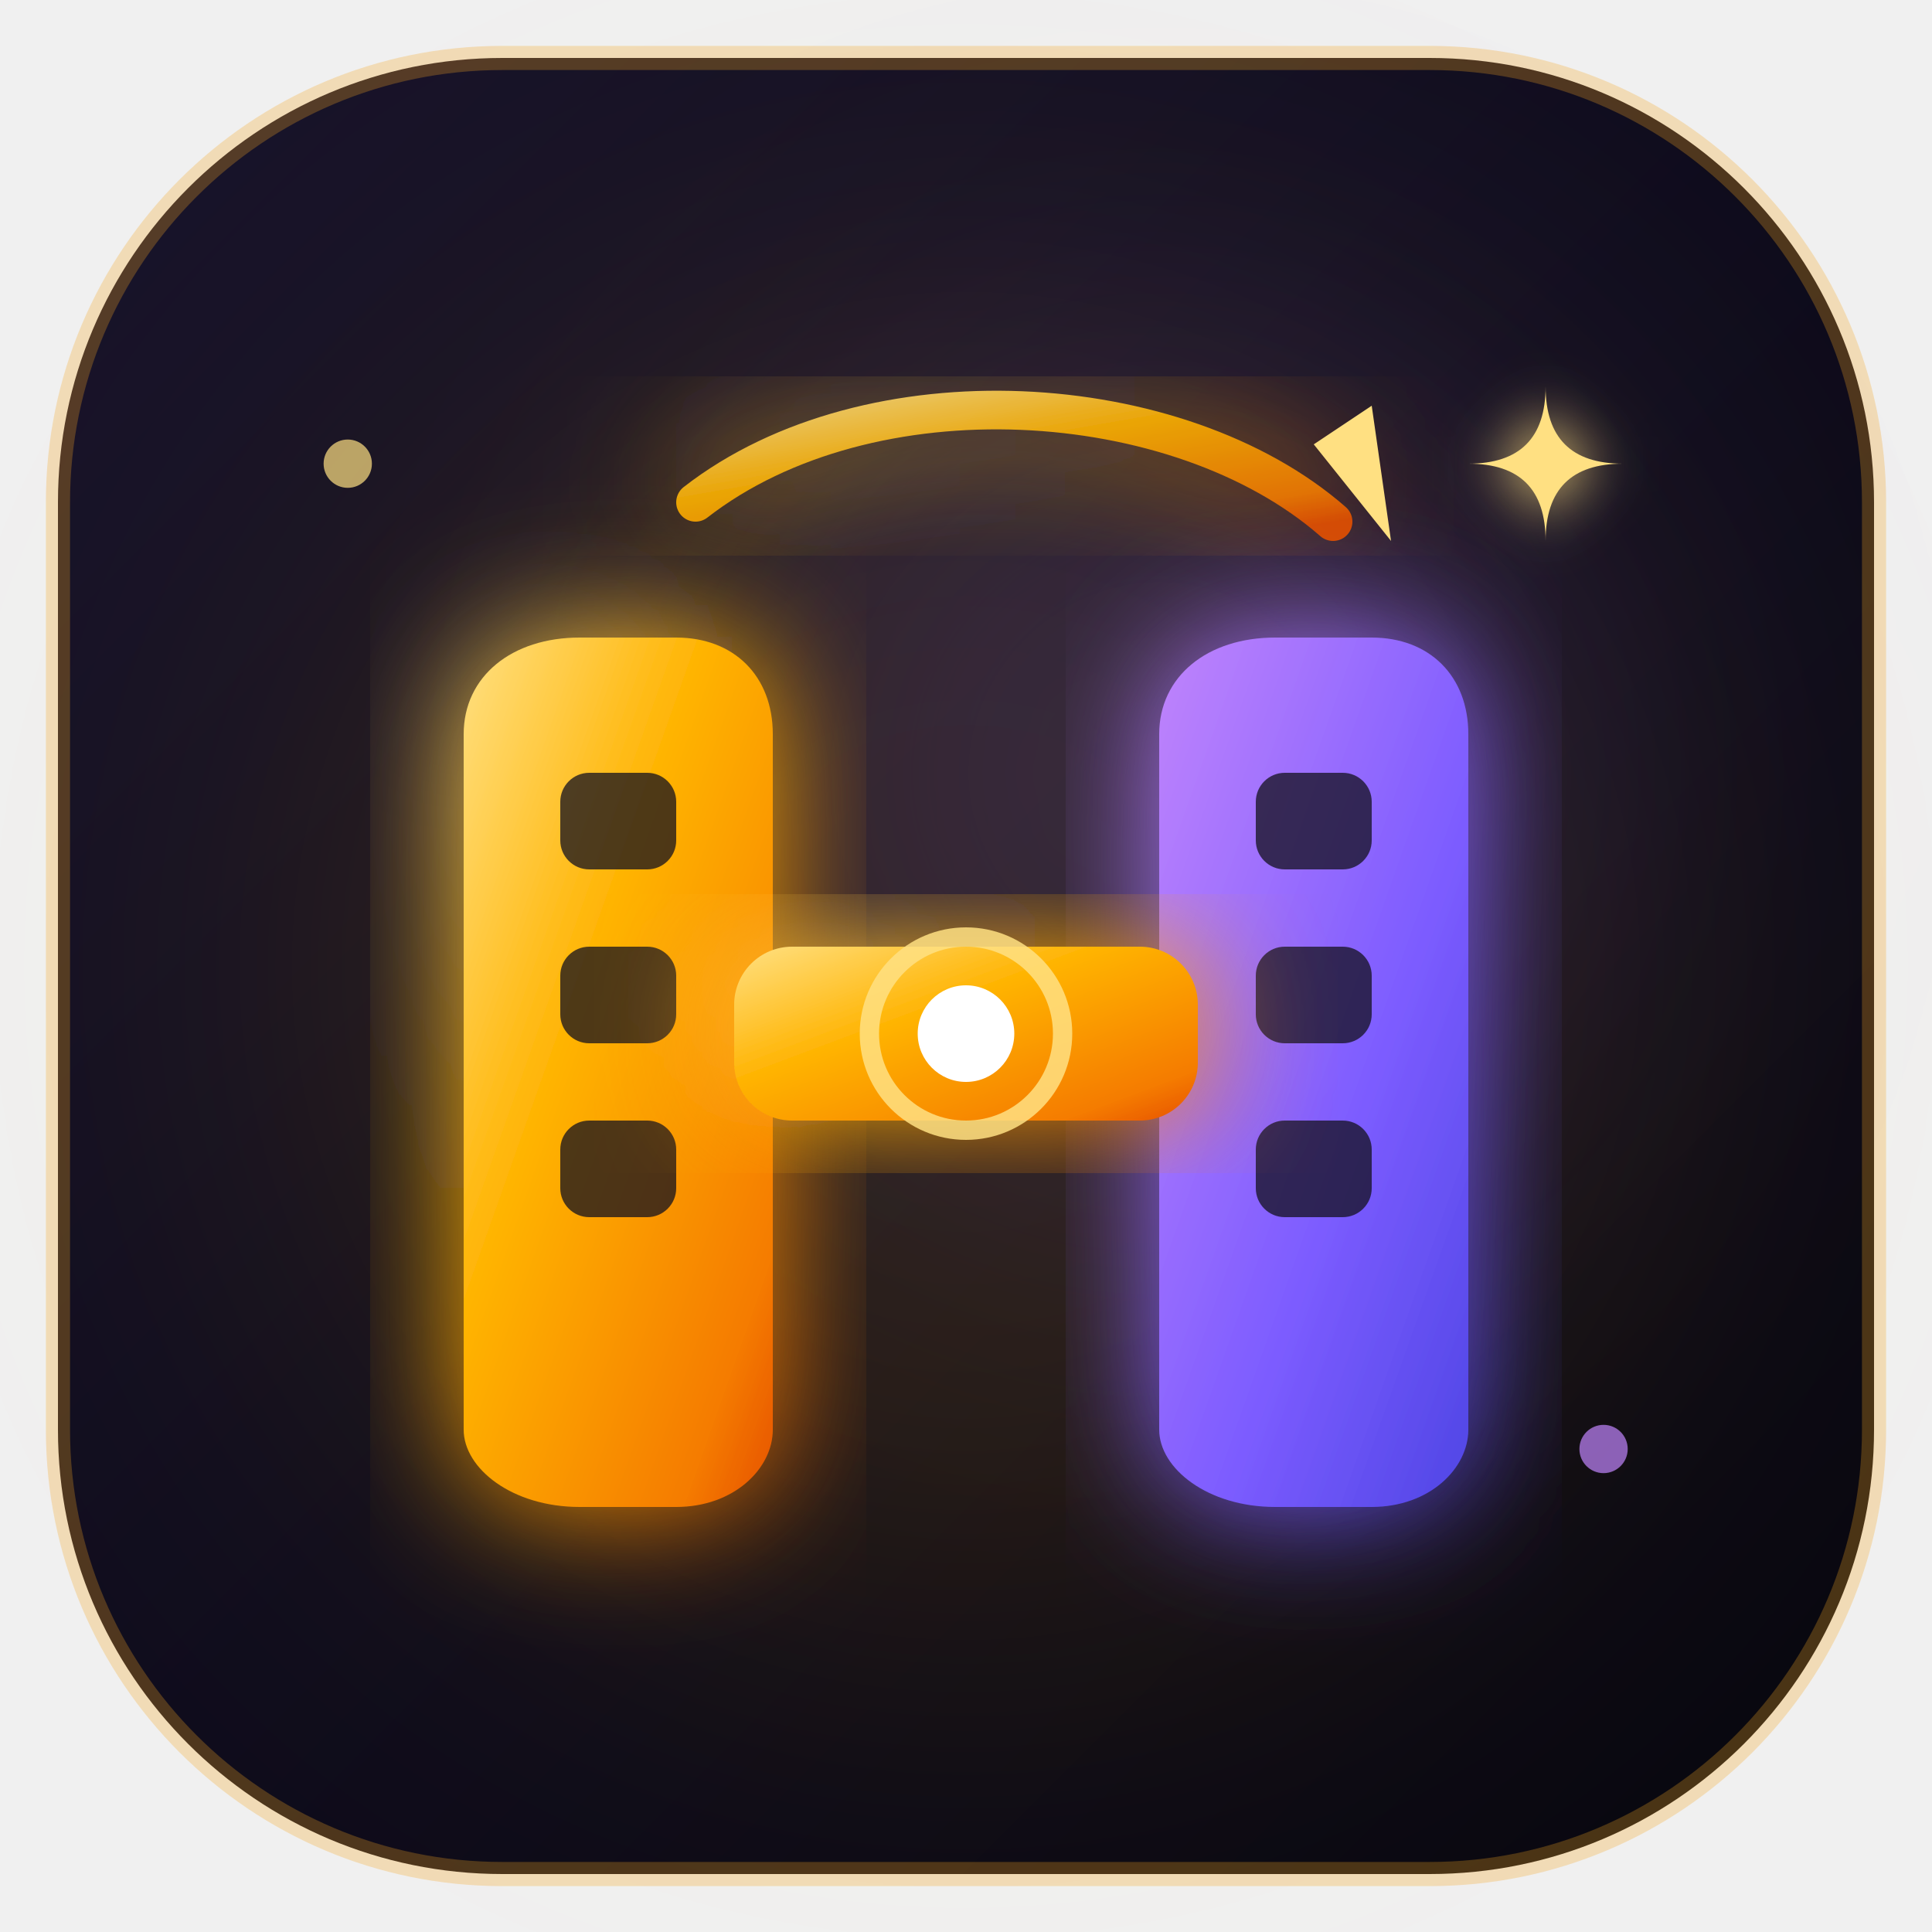
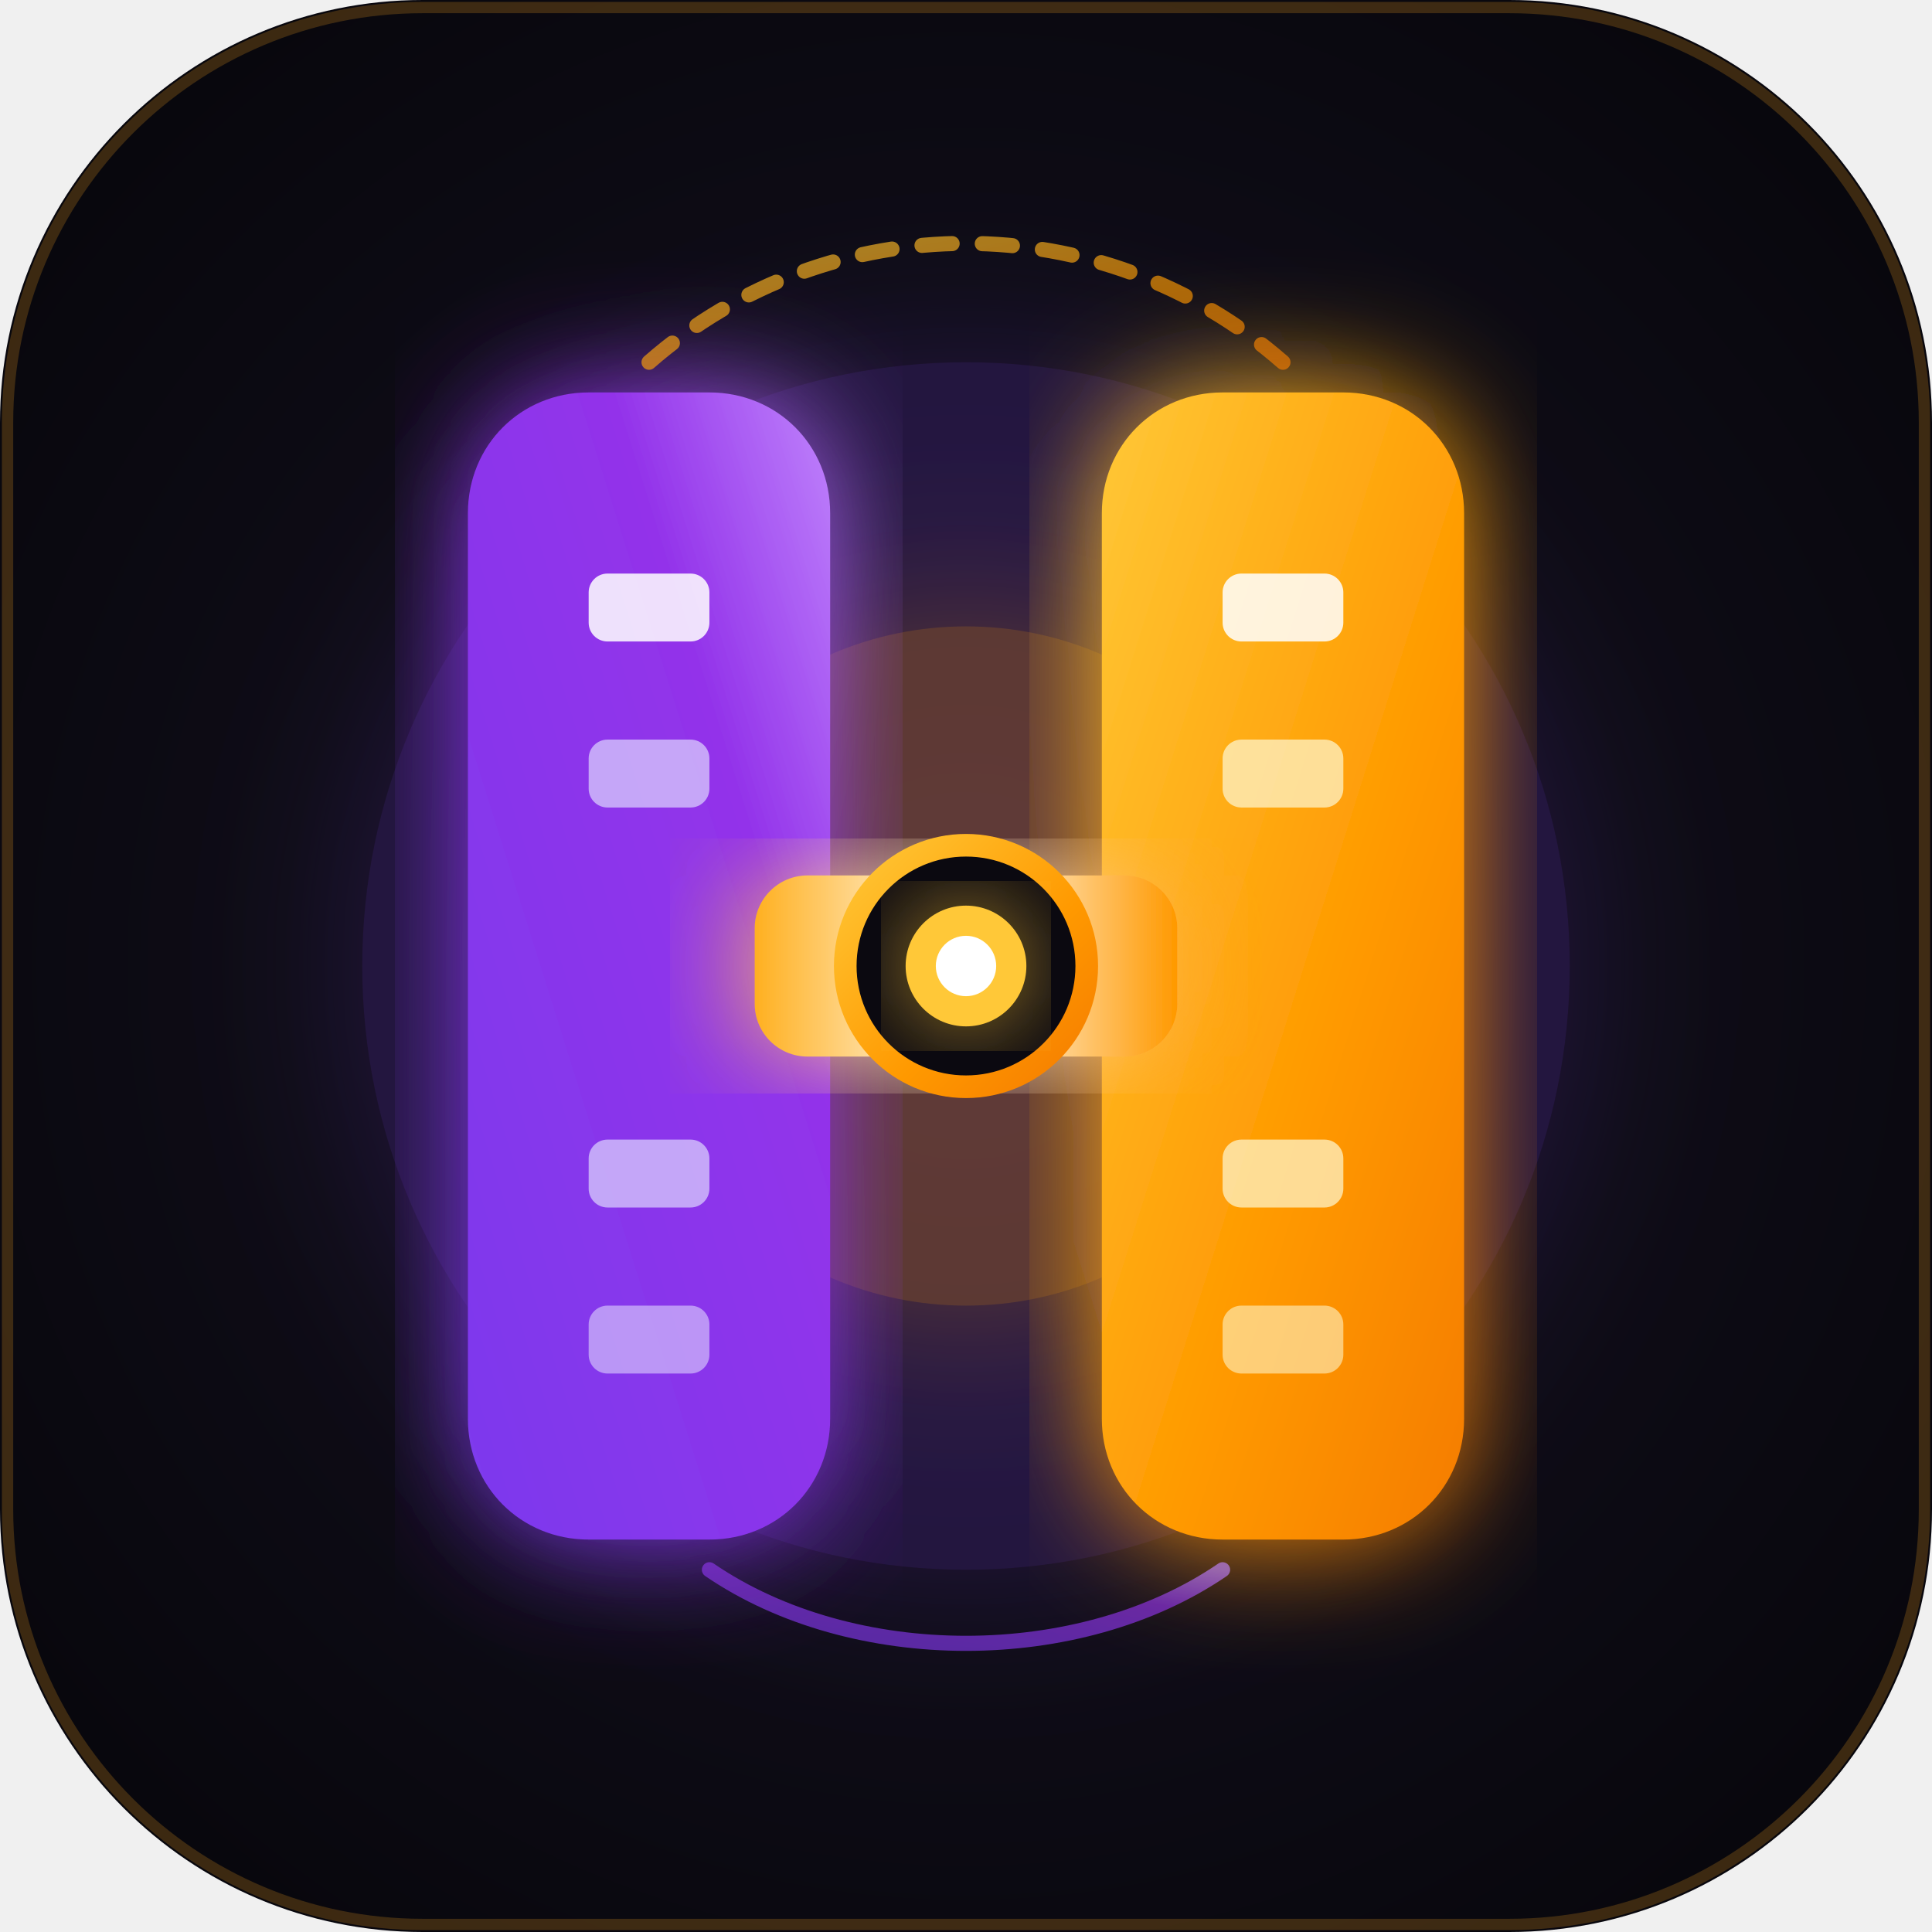
- <svg xmlns="http://www.w3.org/2000/svg" viewBox="0 0 200 200" width="100%" height="100%">
+ <svg xmlns="http://www.w3.org/2000/svg" viewBox="0 0 512 512" width="100%" height="100%">
  <defs>
-     <linearGradient id="hhBg" x1="0%" y1="0%" x2="100%" y2="100%">
-       <stop offset="0%" stop-color="#19142b" />
-       <stop offset="50%" stop-color="#0f0c1c" />
-       <stop offset="100%" stop-color="#08070e" />
+     <radialGradient id="bgGlow" cx="50%" cy="50%" r="65%">
+       <stop offset="0%" stop-color="#1A1528" />
+       <stop offset="55%" stop-color="#0E0C16" />
+       <stop offset="100%" stop-color="#07060B" />
+     </radialGradient>
+     <linearGradient id="amberGrad" x1="0%" y1="0%" x2="100%" y2="100%">
+       <stop offset="0%" stop-color="#FFC837" />
+       <stop offset="60%" stop-color="#FF9900" />
+       <stop offset="100%" stop-color="#F57C00" />
    </linearGradient>
-     <linearGradient id="amberGlow" x1="0%" y1="0%" x2="100%" y2="100%">
-       <stop offset="0%" stop-color="#FFE082" />
-       <stop offset="40%" stop-color="#FFB300" />
-       <stop offset="85%" stop-color="#F57C00" />
-       <stop offset="100%" stop-color="#E65100" />
+     <linearGradient id="violetGrad" x1="0%" y1="100%" x2="100%" y2="0%">
+       <stop offset="0%" stop-color="#7C3AED" />
+       <stop offset="70%" stop-color="#9333EA" />
+       <stop offset="100%" stop-color="#C084FC" />
    </linearGradient>
-     <linearGradient id="violetGlow" x1="0%" y1="0%" x2="100%" y2="100%">
-       <stop offset="0%" stop-color="#C084FC" />
-       <stop offset="60%" stop-color="#7C5CFF" />
-       <stop offset="100%" stop-color="#4F46E5" />
+     <linearGradient id="bridgeGrad" x1="0%" y1="0%" x2="100%" y2="0%">
+       <stop offset="0%" stop-color="#FFB020" />
+       <stop offset="50%" stop-color="#FFF" />
+       <stop offset="100%" stop-color="#FF9900" />
    </linearGradient>
-     <filter id="softGlow" x="-30%" y="-30%" width="160%" height="160%">
-       <feGaussianBlur stdDeviation="7" result="blur" />
+     <filter id="softGlow" x="-20%" y="-20%" width="140%" height="140%">
+       <feGaussianBlur stdDeviation="16" result="blur" />
      <feComposite in="SourceGraphic" in2="blur" operator="over" />
    </filter>
-     <filter id="sparkle" x="-50%" y="-50%" width="200%" height="200%">
-       <feGaussianBlur stdDeviation="3" result="blur" />
+     <filter id="hubGlow" x="-40%" y="-40%" width="180%" height="180%">
+       <feGaussianBlur stdDeviation="22" result="blur" />
      <feComposite in="SourceGraphic" in2="blur" operator="over" />
    </filter>
  </defs>
-   <rect x="6" y="6" width="188" height="188" rx="46" fill="url(#hhBg)" stroke="rgba(245, 166, 35, 0.28)" stroke-width="2.5" />
-   <circle cx="100" cy="100" r="70" fill="#FFB300" opacity="0.12" filter="blur(24px)" />
-   <circle cx="120" cy="80" r="45" fill="#7C5CFF" opacity="0.15" filter="blur(20px)" />
-   <path d="M 48 148 L 48 76 C 48 70 53 66 60 66 L 70 66 C 76 66 80 70 80 76 L 80 148 C 80 152 76 156 70 156 L 60 156 C 53 156 48 152 48 148 Z" fill="url(#amberGlow)" filter="url(#softGlow)" />
-   <rect x="58" y="80" width="12" height="10" rx="3" fill="#13101E" opacity="0.75" />
-   <rect x="58" y="98" width="12" height="10" rx="3" fill="#13101E" opacity="0.75" />
-   <rect x="58" y="116" width="12" height="10" rx="3" fill="#13101E" opacity="0.75" />
-   <path d="M 120 148 L 120 76 C 120 70 125 66 132 66 L 142 66 C 148 66 152 70 152 76 L 152 148 C 152 152 148 156 142 156 L 132 156 C 125 156 120 152 120 148 Z" fill="url(#violetGlow)" filter="url(#softGlow)" />
-   <rect x="130" y="80" width="12" height="10" rx="3" fill="#13101E" opacity="0.75" />
-   <rect x="130" y="98" width="12" height="10" rx="3" fill="#13101E" opacity="0.75" />
-   <rect x="130" y="116" width="12" height="10" rx="3" fill="#13101E" opacity="0.75" />
-   <rect x="76" y="98" width="48" height="18" rx="6" fill="url(#amberGlow)" filter="url(#softGlow)" />
-   <path d="M 72 52 C 90 38 122 40 138 54" stroke="url(#amberGlow)" stroke-width="4" stroke-linecap="round" fill="none" opacity="0.9" filter="url(#softGlow)" />
-   <polygon points="144,56 136,46 142,42" fill="#FFE082" />
-   <circle cx="100" cy="107" r="5" fill="#FFFFFF" />
-   <circle cx="100" cy="107" r="10" fill="none" stroke="#FFE082" stroke-width="2" opacity="0.85" />
-   <path d="M 160 40 Q 160 48 168 48 Q 160 48 160 56 Q 160 48 152 48 Q 160 48 160 40 Z" fill="#FFE082" filter="url(#sparkle)" />
-   <circle cx="36" cy="48" r="2.5" fill="#FFE082" opacity="0.7" />
-   <circle cx="166" cy="150" r="2.5" fill="#C084FC" opacity="0.7" />
+   <rect width="512" height="512" rx="112" fill="url(#bgGlow)" />
+   <rect width="508" height="508" x="2" y="2" rx="110" fill="none" stroke="rgba(245, 166, 35, 0.22)" stroke-width="3" />
+   <circle cx="256" cy="256" r="160" fill="#7C3AED" opacity="0.18" filter="url(#hubGlow)" />
+   <circle cx="256" cy="256" r="90" fill="#FF9900" opacity="0.25" filter="url(#hubGlow)" />
+   <path d="M 124 136             C 124 118, 138 104, 156 104             L 188 104             C 206 104, 220 118, 220 136             L 220 376             C 220 394, 206 408, 188 408             L 156 408             C 138 408, 124 394, 124 376 Z" fill="url(#violetGrad)" filter="url(#softGlow)" />
+   <path d="M 292 136             C 292 118, 306 104, 324 104             L 356 104             C 374 104, 388 118, 388 136             L 388 376             C 388 394, 374 408, 356 408             L 324 408             C 306 408, 292 394, 292 376 Z" fill="url(#amberGrad)" filter="url(#softGlow)" />
+   <rect x="156" y="152" width="32" height="18" rx="5" fill="#FFFFFF" opacity="0.85" />
+   <rect x="156" y="196" width="32" height="18" rx="5" fill="#DDD6FE" opacity="0.7" />
+   <rect x="156" y="302" width="32" height="18" rx="5" fill="#DDD6FE" opacity="0.7" />
+   <rect x="156" y="346" width="32" height="18" rx="5" fill="#DDD6FE" opacity="0.6" />
+   <rect x="324" y="152" width="32" height="18" rx="5" fill="#FFFFFF" opacity="0.85" />
+   <rect x="324" y="196" width="32" height="18" rx="5" fill="#FEF3C7" opacity="0.75" />
+   <rect x="324" y="302" width="32" height="18" rx="5" fill="#FEF3C7" opacity="0.75" />
+   <rect x="324" y="346" width="32" height="18" rx="5" fill="#FEF3C7" opacity="0.6" />
+   <rect x="200" y="232" width="112" height="48" rx="14" fill="url(#bridgeGrad)" filter="url(#softGlow)" />
+   <circle cx="256" cy="256" r="32" fill="#0B0910" stroke="url(#amberGrad)" stroke-width="6" />
+   <circle cx="256" cy="256" r="16" fill="#FFC837" filter="url(#softGlow)" />
+   <circle cx="256" cy="256" r="8" fill="#FFFFFF" />
+   <path d="M 172 96 C 220 54, 292 54, 340 96" fill="none" stroke="url(#amberGrad)" stroke-width="4" stroke-linecap="round" stroke-dasharray="8 8" opacity="0.65" />
+   <path d="M 188 416 C 226 442, 286 442, 324 416" fill="none" stroke="url(#violetGrad)" stroke-width="4" stroke-linecap="round" opacity="0.65" />
</svg>
